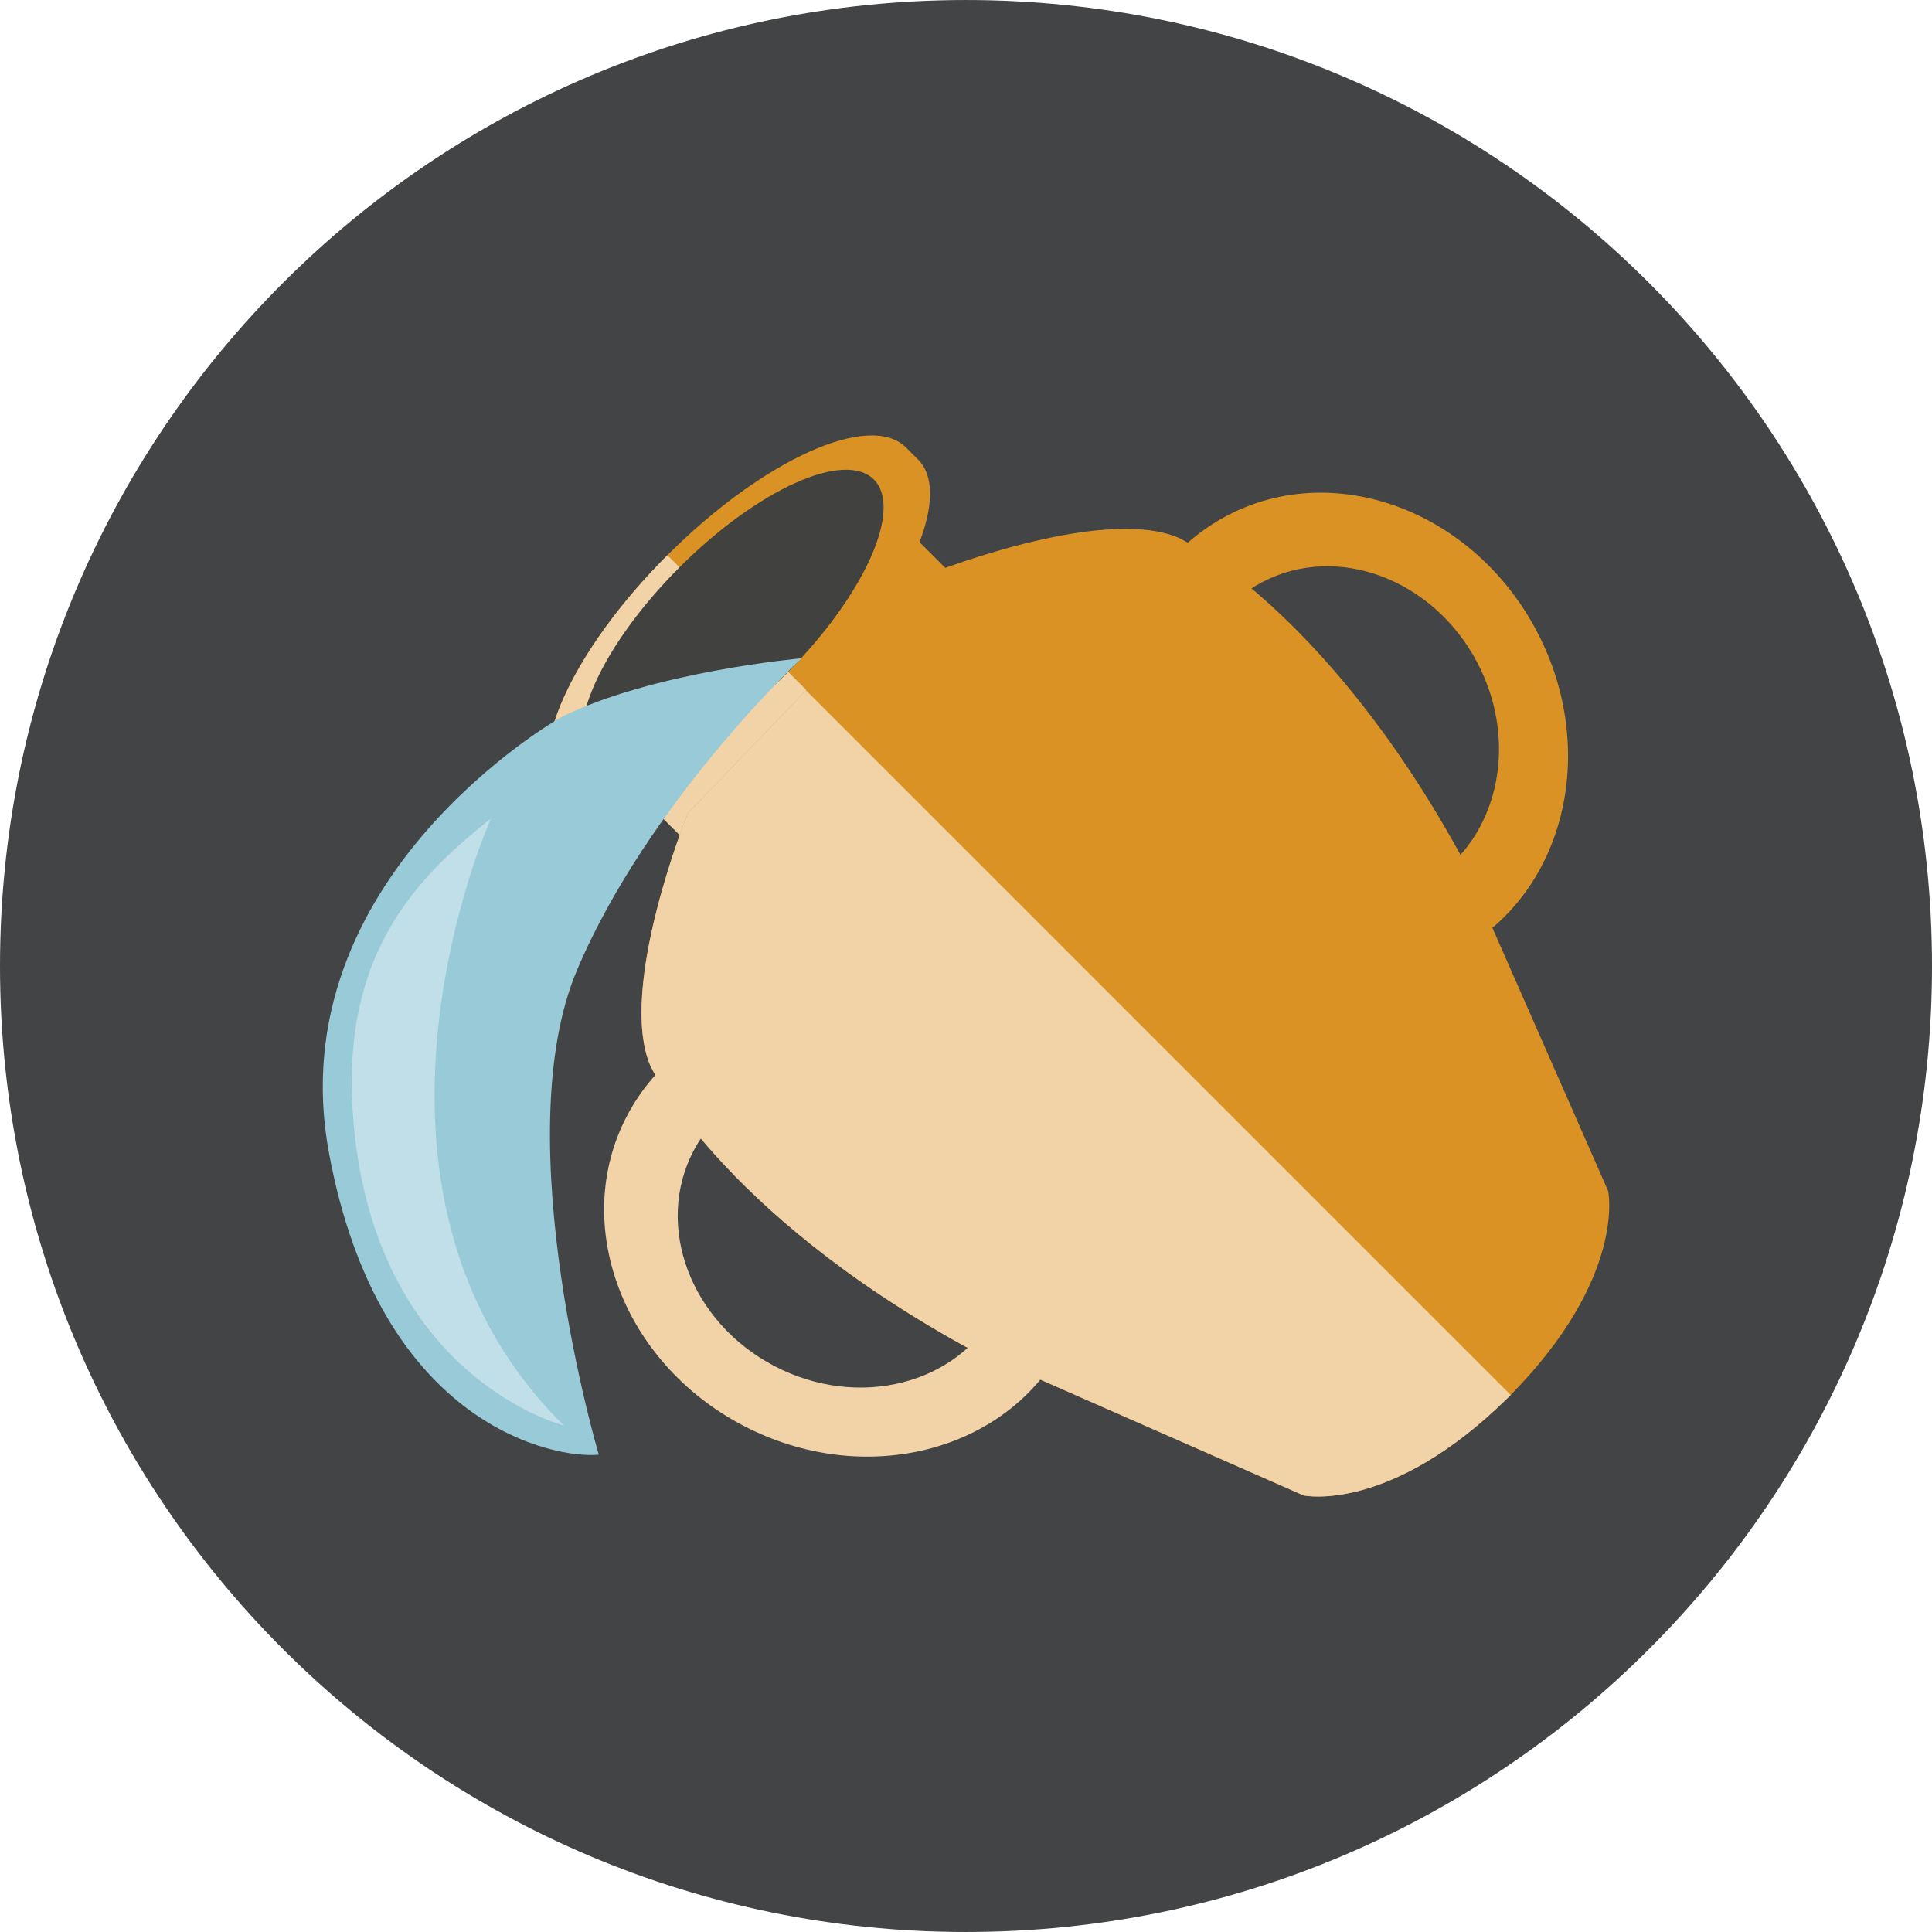
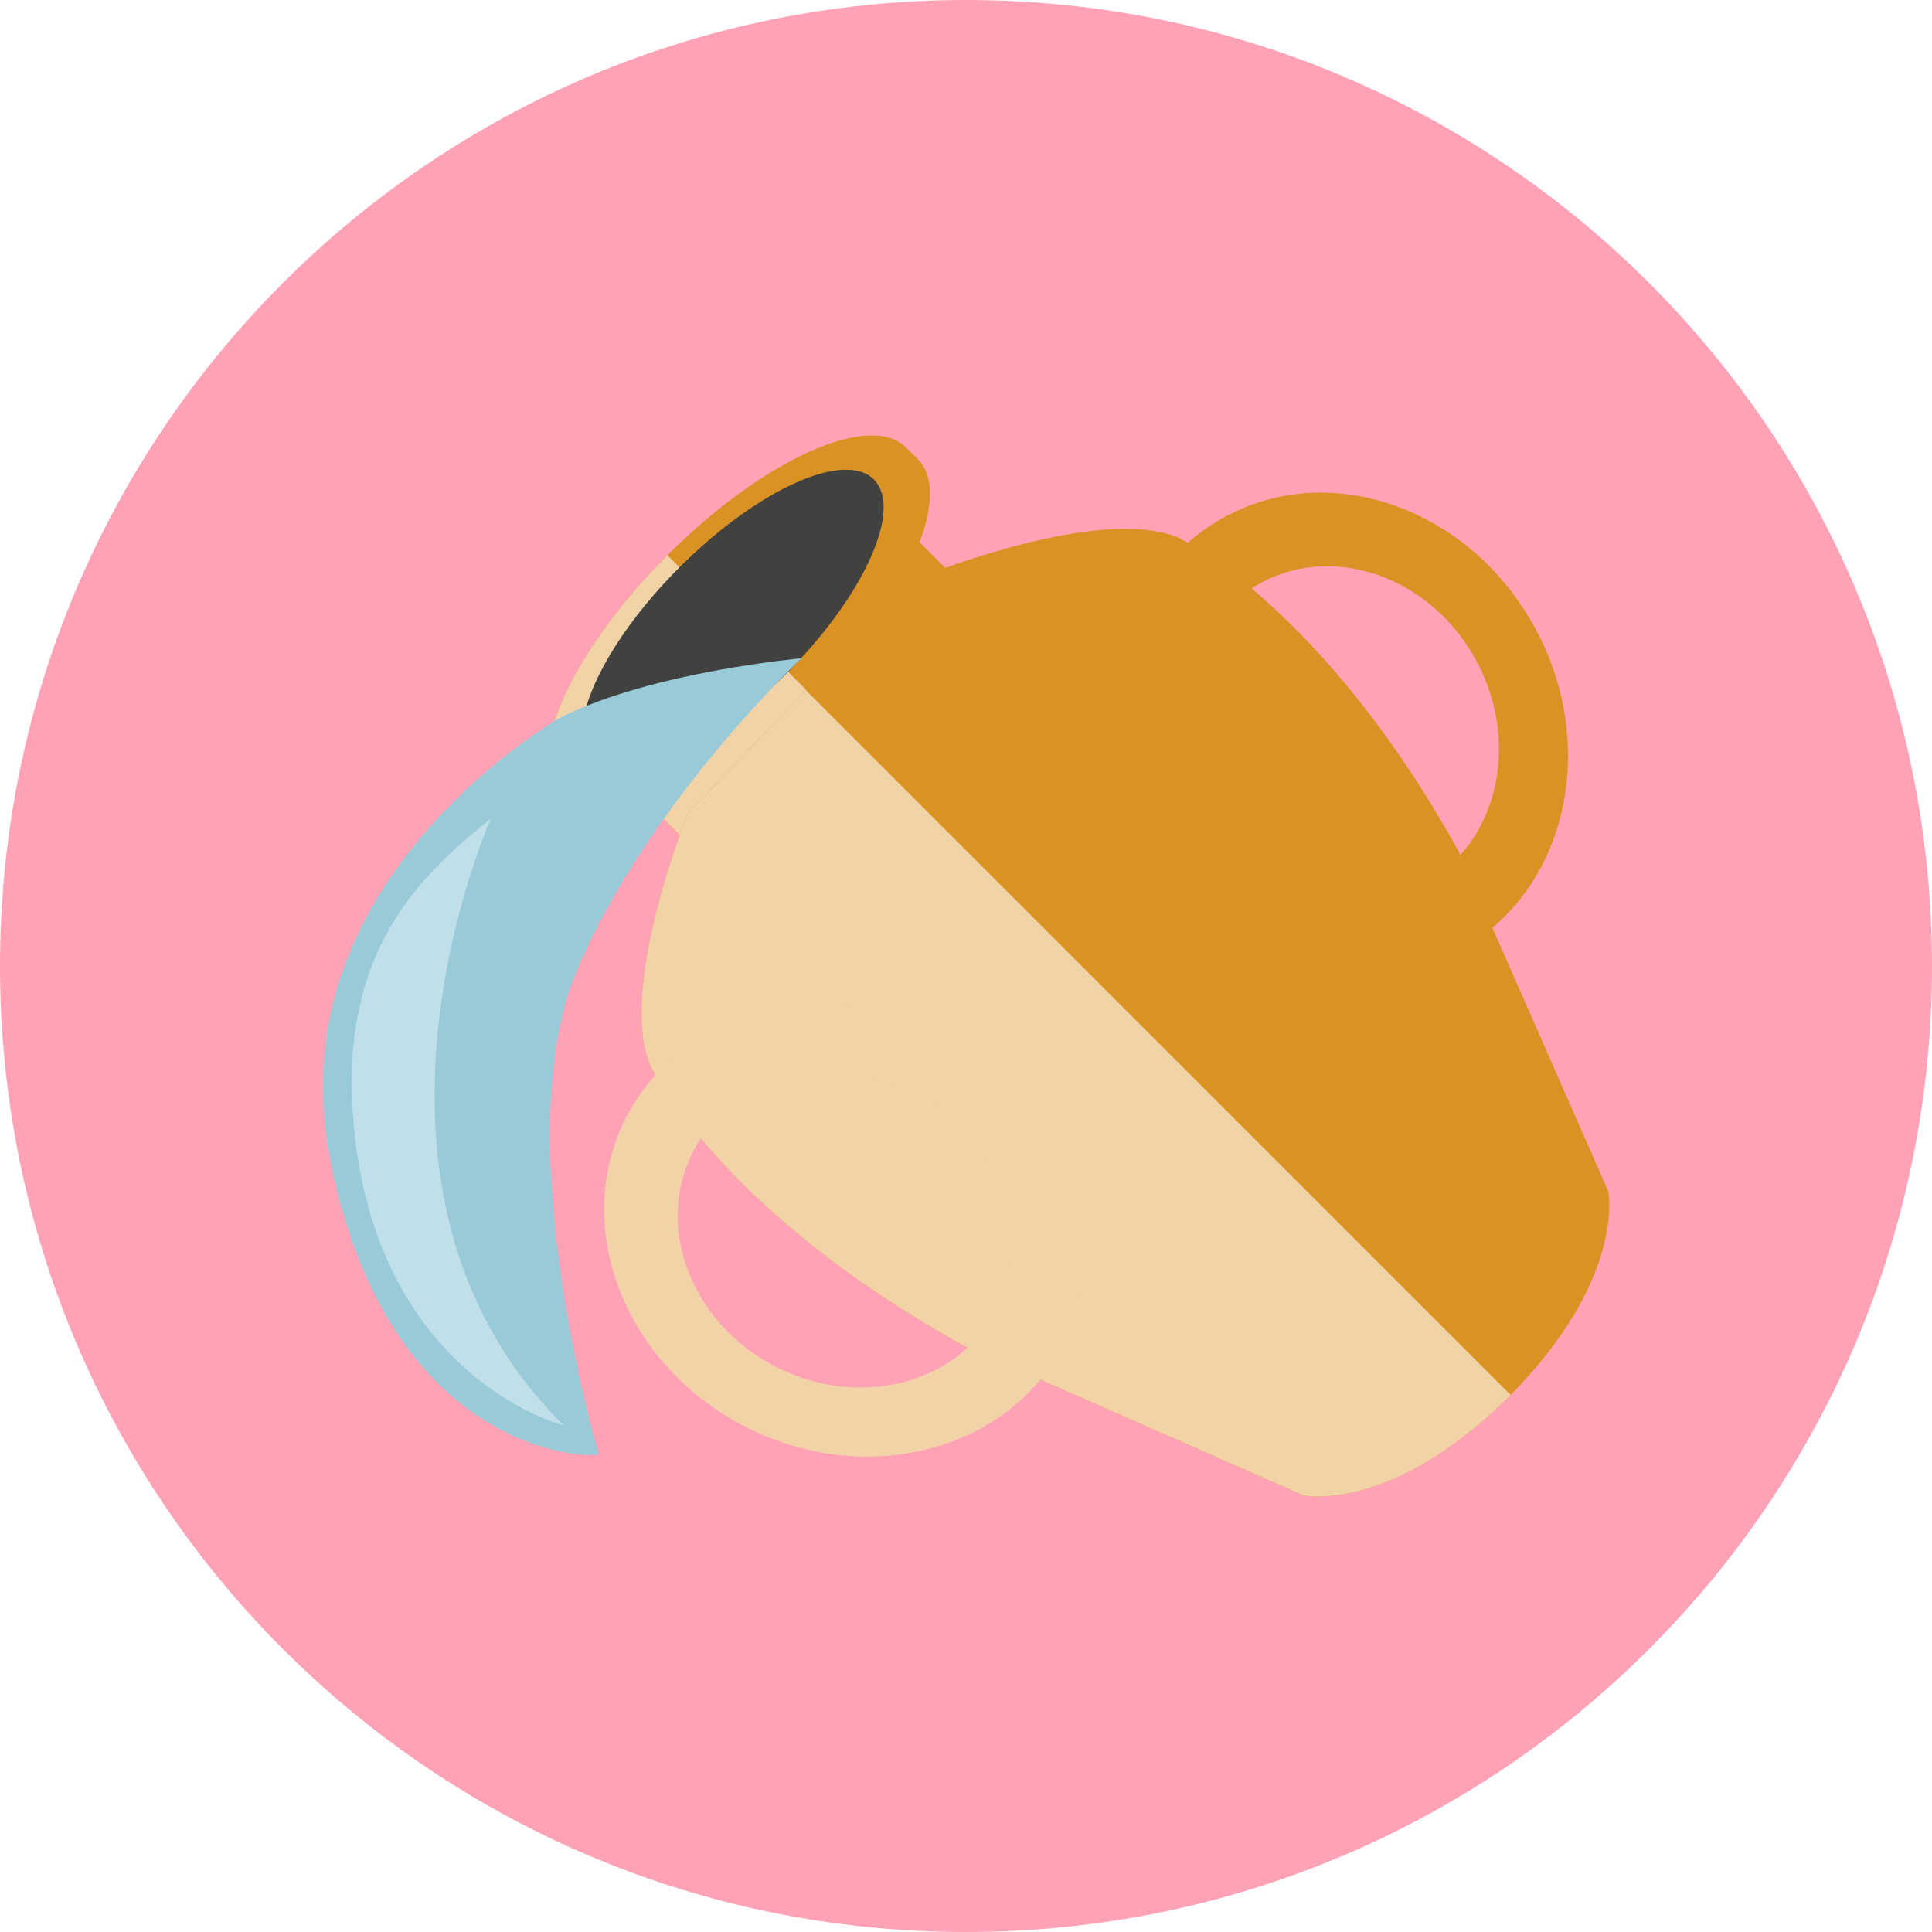
<svg xmlns="http://www.w3.org/2000/svg" version="1.1" id="Layer_1" viewBox="0 0 496.158 496.158" xml:space="preserve" width="800px" height="800px" fill="#000000">
  <g id="SVGRepo_bgCarrier" stroke-width="0" />
  <g id="SVGRepo_tracerCarrier" stroke-linecap="round" stroke-linejoin="round" />
  <g id="SVGRepo_iconCarrier">
-     <path style="fill:#434445;" d="M248.082,0.003C111.07,0.003,0,111.063,0,248.085c0,137.001,111.07,248.07,248.082,248.07 c137.006,0,248.076-111.069,248.076-248.07C496.158,111.062,385.088,0.003,248.082,0.003z" />
+     <path style="fill:#ffa2b6;" d="M248.082,0.003C111.07,0.003,0,111.063,0,248.085c0,137.001,111.07,248.07,248.082,248.07 c137.006,0,248.076-111.069,248.076-248.07C496.158,111.062,385.088,0.003,248.082,0.003z" />
    <path style="fill:hsla(36, 72%, 50%, 1);" d="M235.765,118.016c-0.525-0.524-2.584-2.584-3.109-3.109c-9.275-9.274-36.705,3.118-61.262,27.676 c-24.559,24.56-36.951,51.987-27.676,61.262c0.525,0.524,2.584,2.584,3.109,3.109c9.273,9.274,36.701-3.118,61.26-27.677 C232.646,154.719,245.038,127.29,235.765,118.016z" />
    <path style="fill:hsla(36, 72%, 80%, 1);" d="M171.393,142.583c-24.559,24.56-36.951,51.987-27.676,61.262c0.525,0.524,2.584,2.584,3.109,3.109 c9.273,9.274,36.701-3.118,61.26-27.677L171.393,142.583z" />
    <rect x="158.155" y="170.332" transform="matrix(-0.7071 0.7071 -0.7071 -0.7071 478.4516 157.8728)" style="fill:hsla(36, 72%, 50%, 1);" width="96.749" height="15.391" />
    <rect x="165.097" y="187.087" transform="matrix(-0.7071 0.7071 -0.7071 -0.7071 461.6841 198.3306)" style="fill:hsla(36, 72%, 80%, 1);" width="49.34" height="15.393" />
    <path style="fill:hsla(36, 72%, 50%, 1);" d="M412.991,305.866l-38.188-86.822c-34.924-63.343-72.076-80.919-72.076-80.919 c-19.988-8.62-64.943,9.59-64.943,9.59l-30.794,29.58l-0.015-0.016l-0.373,0.388l-0.387,0.372l0.016,0.016l-29.582,30.794 c0,0-18.207,44.952-9.588,64.941c0,0,17.578,37.155,80.92,72.075l86.822,38.188c0,0,22.146,4.738,52.385-25.044l0.011,0.011 c0.13-0.129,0.247-0.256,0.372-0.384c0.131-0.128,0.259-0.246,0.387-0.375l-0.01-0.011 C417.729,328.013,412.991,305.866,412.991,305.866z" />
    <path style="fill:hsla(36, 72%, 80%, 1);" d="M387.948,358.25c0.01,0.011-180.958-180.956-180.958-180.956l-0.015-0.016l-0.373,0.388l-0.387,0.372 l0.016,0.016l-29.582,30.795c0,0-18.207,44.952-9.588,64.941c0,0,17.578,37.155,80.92,72.075l86.822,38.188 c0,0,22.146,4.738,52.385-25.044l0.011,0.011c0.13-0.129,0.247-0.256,0.372-0.384c0.131-0.128,0.259-0.246,0.387-0.375 L387.948,358.25z" />
    <path style="fill:#414140;" d="M224.421,123.141c-7.558-7.558-29.908,2.541-49.918,22.552 c-20.012,20.012-30.109,42.361-22.553,49.918c7.557,7.557,29.906-2.541,49.92-22.552 C221.878,153.048,231.977,130.698,224.421,123.141z" />
    <path style="fill:hsla(36, 72%, 50%, 1);" d="M394.7,162.184c-16.23-30.965-51.829-44.304-79.51-29.794c-27.682,14.51-36.963,51.375-20.73,82.34 c16.23,30.966,51.829,44.305,79.51,29.795C401.653,230.014,410.933,193.15,394.7,162.184z M365.004,227.419 c-19.237,10.084-43.976,0.814-55.254-20.705c-11.278-21.517-4.831-47.135,14.406-57.219c19.235-10.083,43.974-0.813,55.254,20.706 C390.69,191.718,384.239,217.336,365.004,227.419z" />
    <path style="fill:hsla(36, 72%, 80%, 1);" d="M243.349,265.842c-30.966-16.232-67.83-6.951-82.34,20.731c-14.51,27.68-1.172,63.279,29.793,79.51 c30.966,16.232,67.83,6.951,82.342-20.731C287.652,317.671,274.313,282.073,243.349,265.842z M256.037,336.385 c-10.083,19.235-35.7,25.687-57.218,14.406c-21.52-11.279-30.788-36.018-20.705-55.253c10.084-19.236,35.701-25.686,57.219-14.406 S266.121,317.149,256.037,336.385z" />
    <path style="fill:#98CAD8;" d="M205.835,169.055c0,0-38.207,3.371-61.805,15.17c0,0-72.666,41.015-59.557,111.809 c13.111,70.793,58.621,78.659,69.297,77.536c0,0-23.973-80.907-5.619-124.356C166.423,205.958,205.835,169.055,205.835,169.055z" />
    <path style="fill:#C1DFE8;" d="M126.053,210.257c-20.977,16.481-39.058,36.824-35.21,78.659 c5.994,65.175,53.938,77.161,53.938,77.161C83.351,305.398,126.053,210.257,126.053,210.257z" />
  </g>
</svg>
